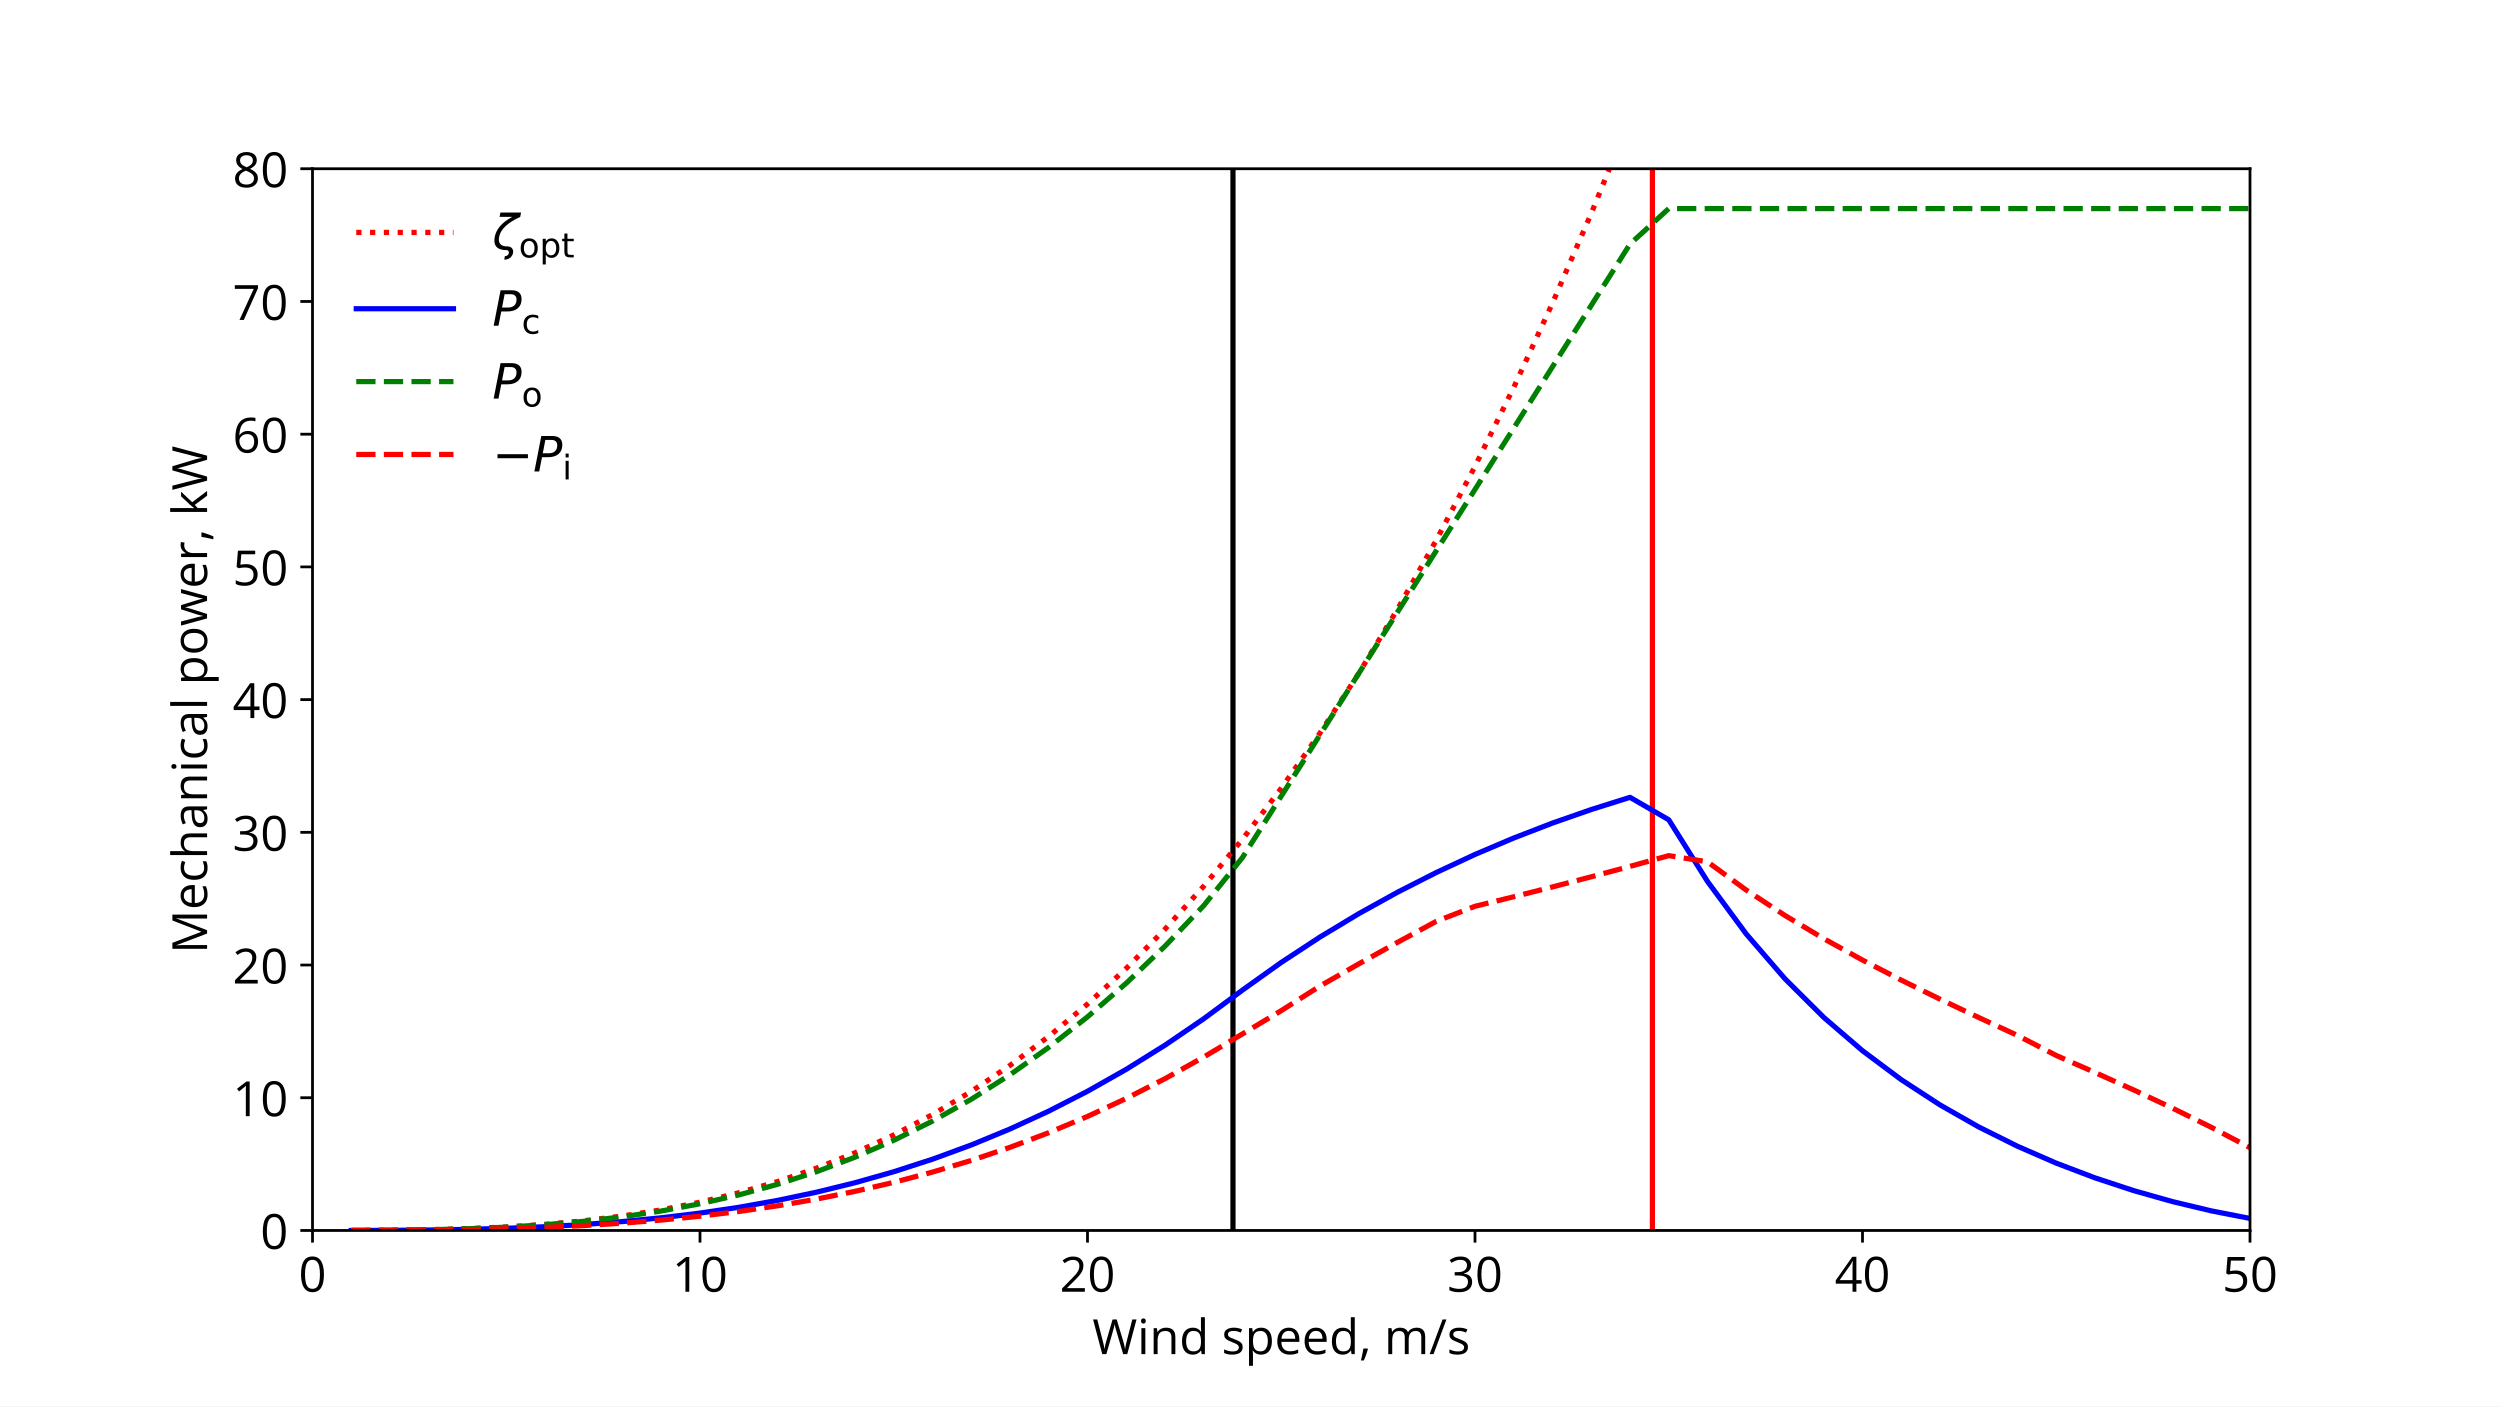
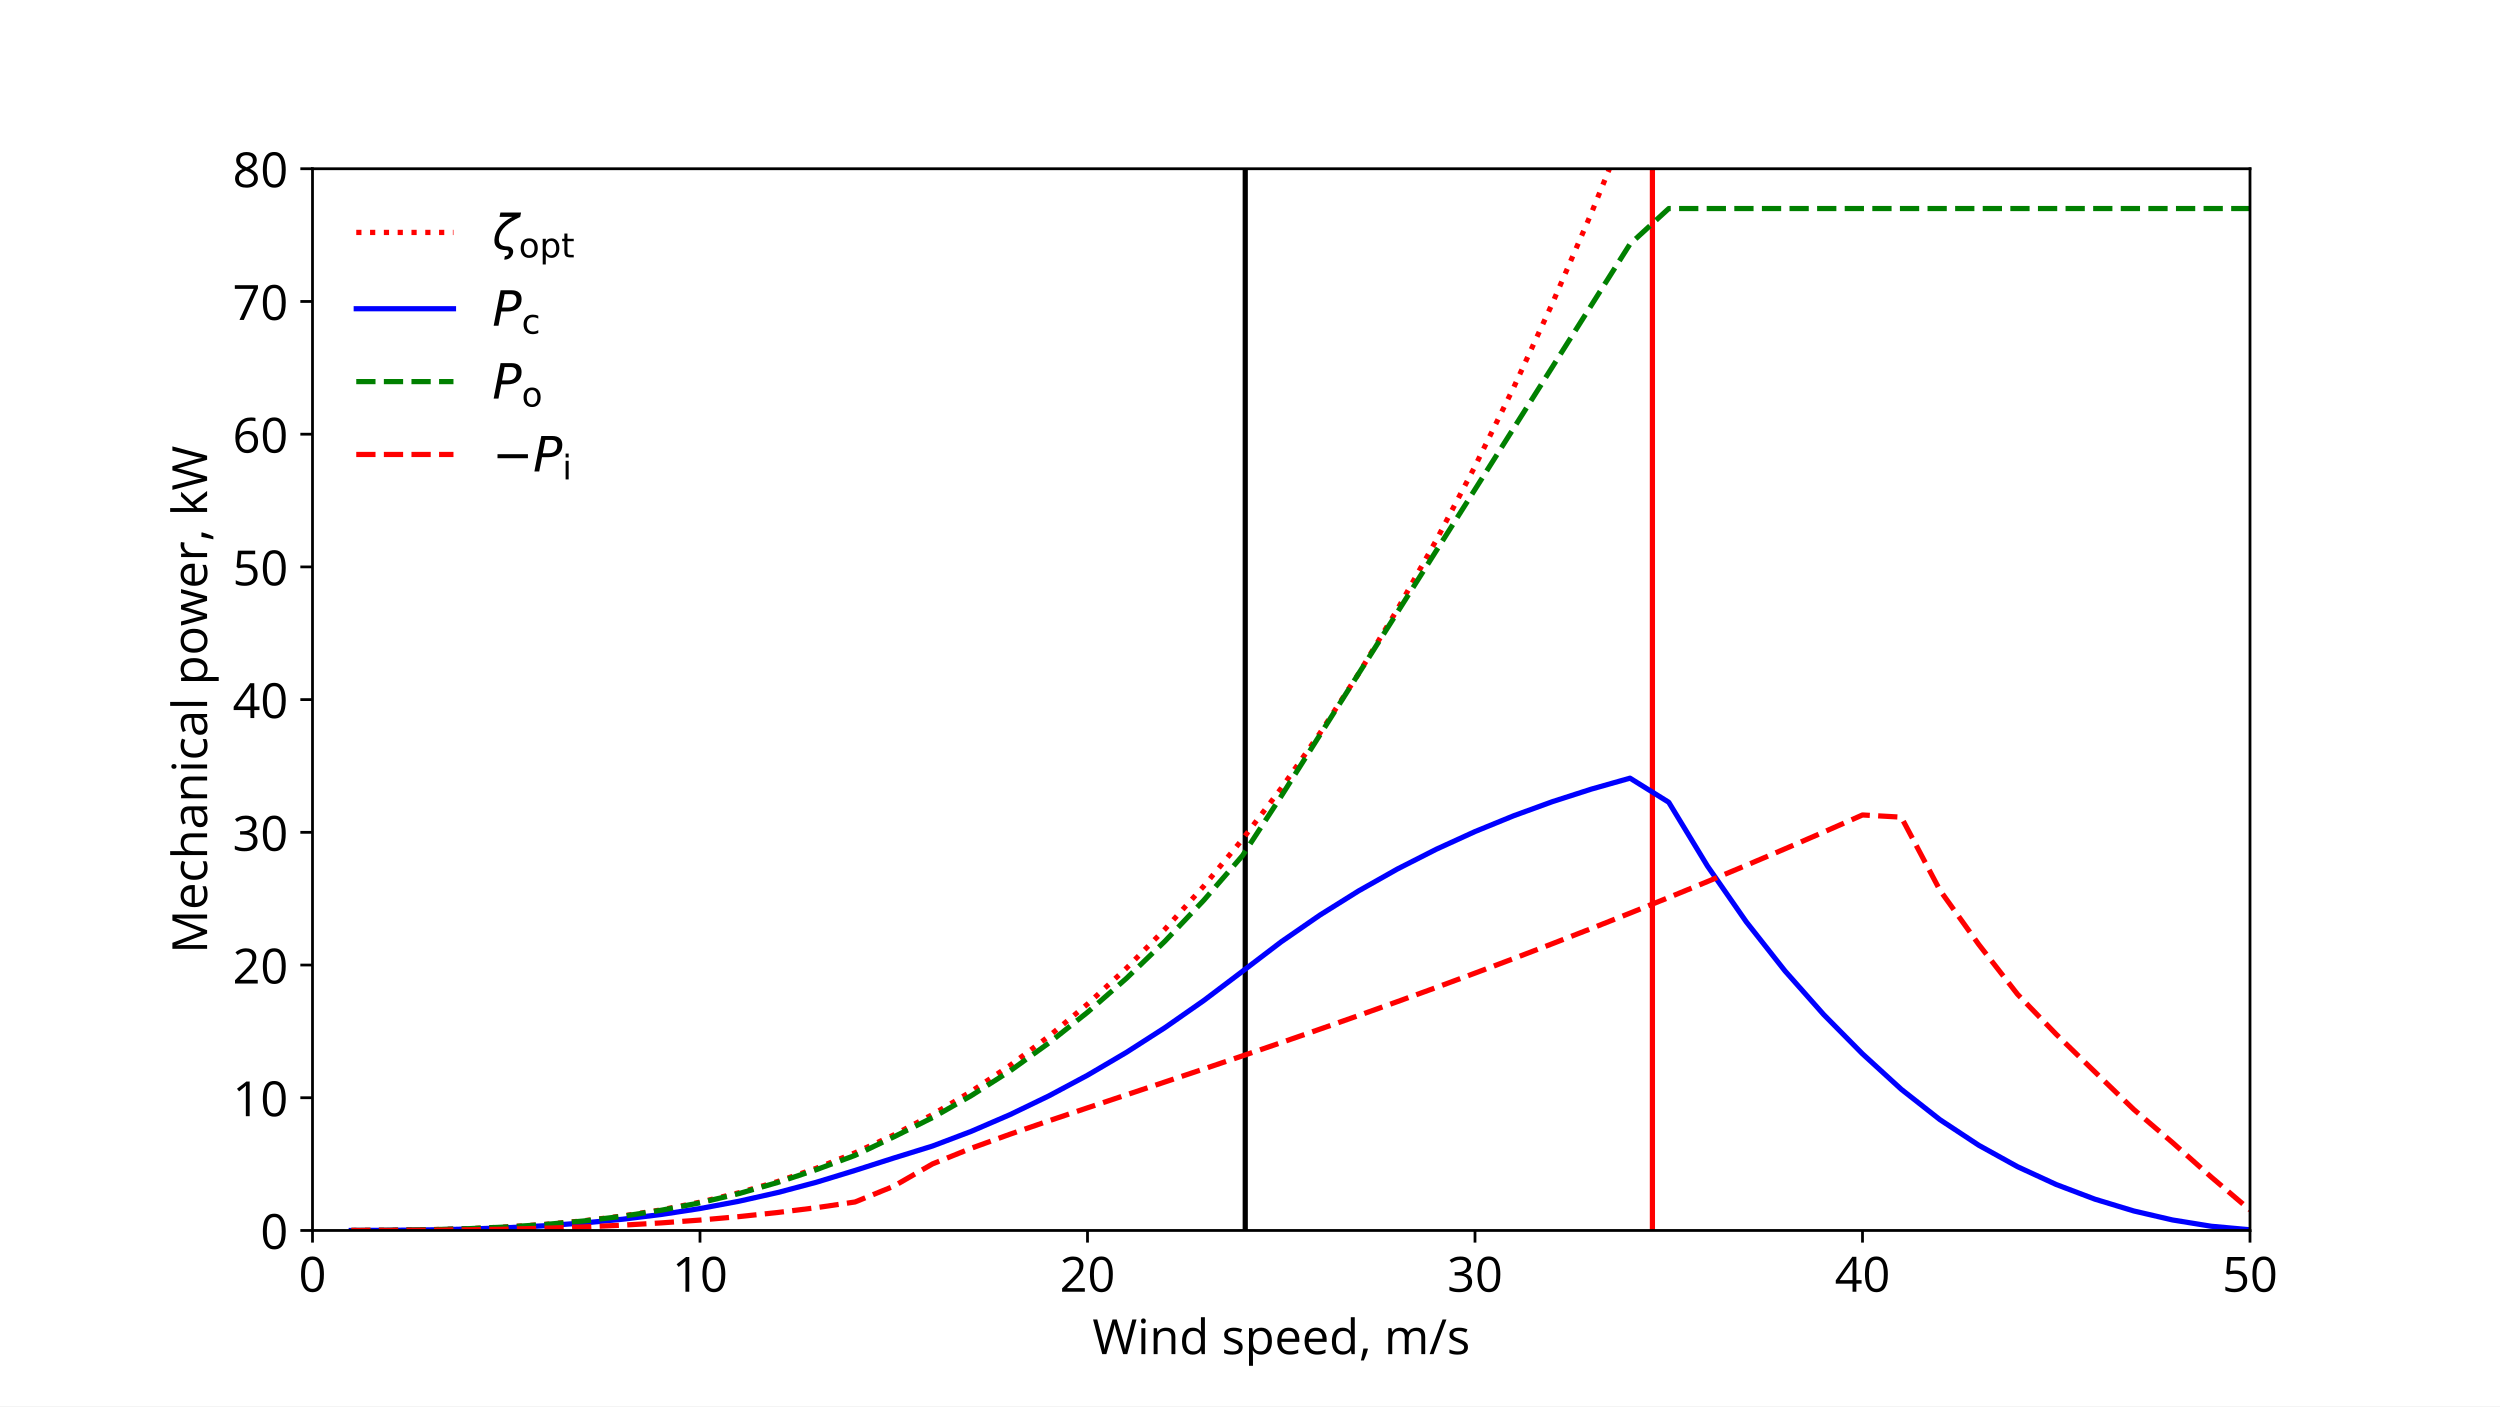
<svg xmlns="http://www.w3.org/2000/svg" xmlns:xlink="http://www.w3.org/1999/xlink" width="720pt" height="405pt" viewBox="0 0 720 405" version="1.1">
  <defs>
    <style type="text/css">*{stroke-linejoin: round; stroke-linecap: butt}</style>
  </defs>
  <g id="figure_1">
    <g id="patch_1">
      <path d="M 0 405  L 720 405  L 720 0  L 0 0  z " style="fill: #ffffff" />
    </g>
    <g id="axes_1">
      <g id="patch_2">
        <path d="M 90 354.375  L 648 354.375  L 648 48.6  L 90 48.6  z " style="fill: #ffffff" />
      </g>
      <g id="matplotlib.axis_1">
        <g id="xtick_1">
          <g id="line2d_1">
            <defs>
-               <path id="mf71fa42fb5" d="M 0 0  L 0 3.5  " style="stroke: #000000; stroke-width: 0.8" />
-             </defs>
-             <g>
-               <use xlink:href="#mf71fa42fb5" x="90" y="354.375" style="stroke: #000000; stroke-width: 0.8" />
+               <path id="m57e7f76aa7" d="M 0 0  L 0 3.5  " style="stroke: #000000; stroke-width: 0.8" />
+             </defs>
+             <g>
+               <use xlink:href="#m57e7f76aa7" x="90" y="354.375" style="stroke: #000000; stroke-width: 0.8" />
            </g>
          </g>
          <g id="text_1">
            <g transform="translate(85.99797 372.0128) scale(0.14 -0.14)">
              <defs>
                <path id="OpenSans-Regular-30" d="M 3334 2291  Q 3334 1734 3250 1296  Q 3166 859 2984 556  Q 2803 253 2515 95  Q 2228 -63 1825 -63  Q 1316 -63 983 215  Q 650 494 486 1020  Q 322 1547 322 2291  Q 322 3022 470 3548  Q 619 4075 950 4358  Q 1281 4641 1825 4641  Q 2341 4641 2675 4361  Q 3009 4081 3171 3554  Q 3334 3028 3334 2291  z M 844 2291  Q 844 1653 941 1228  Q 1038 803 1255 592  Q 1472 381 1825 381  Q 2178 381 2395 590  Q 2613 800 2711 1225  Q 2809 1650 2809 2291  Q 2809 2919 2712 3342  Q 2616 3766 2400 3980  Q 2184 4194 1825 4194  Q 1466 4194 1250 3980  Q 1034 3766 939 3342  Q 844 2919 844 2291  z " transform="scale(0.015625)" />
              </defs>
              <use xlink:href="#OpenSans-Regular-30" />
            </g>
          </g>
        </g>
        <g id="xtick_2">
          <g id="line2d_2">
            <g>
-               <use xlink:href="#mf71fa42fb5" x="201.6" y="354.375" style="stroke: #000000; stroke-width: 0.8" />
+               <use xlink:href="#m57e7f76aa7" x="201.6" y="354.375" style="stroke: #000000; stroke-width: 0.8" />
            </g>
          </g>
          <g id="text_2">
            <g transform="translate(193.5959 372.0128) scale(0.14 -0.14)">
              <defs>
                <path id="OpenSans-Regular-31" d="M 2247 0  L 1741 0  L 1741 3238  Q 1741 3422 1742 3555  Q 1744 3688 1748 3798  Q 1753 3909 1763 4025  Q 1666 3925 1581 3854  Q 1497 3784 1372 3681  L 850 3263  L 578 3616  L 1816 4569  L 2247 4569  L 2247 0  z " transform="scale(0.015625)" />
              </defs>
              <use xlink:href="#OpenSans-Regular-31" />
              <use xlink:href="#OpenSans-Regular-30" x="57.178" />
            </g>
          </g>
        </g>
        <g id="xtick_3">
          <g id="line2d_3">
            <g>
-               <use xlink:href="#mf71fa42fb5" x="313.2" y="354.375" style="stroke: #000000; stroke-width: 0.8" />
+               <use xlink:href="#m57e7f76aa7" x="313.2" y="354.375" style="stroke: #000000; stroke-width: 0.8" />
            </g>
          </g>
          <g id="text_3">
            <g transform="translate(305.1959 372.0128) scale(0.14 -0.14)">
              <defs>
                <path id="OpenSans-Regular-32" d="M 3309 0  L 316 0  L 316 434  L 1538 1675  Q 1878 2019 2111 2287  Q 2344 2556 2466 2817  Q 2588 3078 2588 3391  Q 2588 3778 2358 3983  Q 2128 4188 1753 4188  Q 1425 4188 1172 4075  Q 919 3963 653 3756  L 375 4106  Q 556 4259 770 4378  Q 984 4497 1229 4565  Q 1475 4634 1753 4634  Q 2175 4634 2481 4487  Q 2788 4341 2955 4069  Q 3122 3797 3122 3422  Q 3122 3059 2978 2748  Q 2834 2438 2575 2133  Q 2316 1828 1969 1488  L 975 497  L 975 475  L 3309 475  L 3309 0  z " transform="scale(0.015625)" />
              </defs>
              <use xlink:href="#OpenSans-Regular-32" />
              <use xlink:href="#OpenSans-Regular-30" x="57.178" />
            </g>
          </g>
        </g>
        <g id="xtick_4">
          <g id="line2d_4">
            <g>
-               <use xlink:href="#mf71fa42fb5" x="424.8" y="354.375" style="stroke: #000000; stroke-width: 0.8" />
+               <use xlink:href="#m57e7f76aa7" x="424.8" y="354.375" style="stroke: #000000; stroke-width: 0.8" />
            </g>
          </g>
          <g id="text_4">
            <g transform="translate(416.7959 372.0128) scale(0.14 -0.14)">
              <defs>
                <path id="OpenSans-Regular-33" d="M 3141 3503  Q 3141 3197 3022 2972  Q 2903 2747 2690 2605  Q 2478 2463 2191 2406  L 2191 2381  Q 2734 2313 3007 2031  Q 3281 1750 3281 1294  Q 3281 897 3095 590  Q 2909 284 2526 110  Q 2144 -63 1547 -63  Q 1184 -63 876 -5  Q 569 53 288 188  L 288 675  Q 572 534 906 454  Q 1241 375 1553 375  Q 2178 375 2456 623  Q 2734 872 2734 1303  Q 2734 1600 2579 1783  Q 2425 1966 2136 2052  Q 1847 2138 1441 2138  L 984 2138  L 984 2581  L 1444 2581  Q 1816 2581 2075 2690  Q 2334 2800 2470 2998  Q 2606 3197 2606 3469  Q 2606 3816 2375 4005  Q 2144 4194 1747 4194  Q 1503 4194 1303 4144  Q 1103 4094 928 4006  Q 753 3919 578 3803  L 316 4159  Q 566 4353 925 4493  Q 1284 4634 1741 4634  Q 2441 4634 2791 4315  Q 3141 3997 3141 3503  z " transform="scale(0.015625)" />
              </defs>
              <use xlink:href="#OpenSans-Regular-33" />
              <use xlink:href="#OpenSans-Regular-30" x="57.178" />
            </g>
          </g>
        </g>
        <g id="xtick_5">
          <g id="line2d_5">
            <g>
-               <use xlink:href="#mf71fa42fb5" x="536.4" y="354.375" style="stroke: #000000; stroke-width: 0.8" />
+               <use xlink:href="#m57e7f76aa7" x="536.4" y="354.375" style="stroke: #000000; stroke-width: 0.8" />
            </g>
          </g>
          <g id="text_5">
            <g transform="translate(528.3959 372.0128) scale(0.14 -0.14)">
              <defs>
                <path id="OpenSans-Regular-34" d="M 3538 1059  L 2853 1059  L 2853 0  L 2347 0  L 2347 1059  L 138 1059  L 138 1497  L 2313 4594  L 2853 4594  L 2853 1528  L 3538 1528  L 3538 1059  z M 2347 1528  L 2347 3022  Q 2347 3194 2350 3333  Q 2353 3472 2359 3592  Q 2366 3713 2370 3822  Q 2375 3931 2378 4038  L 2353 4038  Q 2294 3913 2217 3773  Q 2141 3634 2063 3525  L 653 1528  L 2347 1528  z " transform="scale(0.015625)" />
              </defs>
              <use xlink:href="#OpenSans-Regular-34" />
              <use xlink:href="#OpenSans-Regular-30" x="57.178" />
            </g>
          </g>
        </g>
        <g id="xtick_6">
          <g id="line2d_6">
            <g>
-               <use xlink:href="#mf71fa42fb5" x="648" y="354.375" style="stroke: #000000; stroke-width: 0.8" />
+               <use xlink:href="#m57e7f76aa7" x="648" y="354.375" style="stroke: #000000; stroke-width: 0.8" />
            </g>
          </g>
          <g id="text_6">
            <g transform="translate(639.9959 372.0128) scale(0.14 -0.14)">
              <defs>
                <path id="OpenSans-Regular-35" d="M 1759 2794  Q 2225 2794 2569 2636  Q 2913 2478 3102 2178  Q 3291 1878 3291 1450  Q 3291 981 3087 642  Q 2884 303 2503 120  Q 2122 -63 1591 -63  Q 1234 -63 928 0  Q 622 63 413 188  L 413 681  Q 641 544 966 462  Q 1291 381 1597 381  Q 1944 381 2205 492  Q 2466 603 2611 829  Q 2756 1056 2756 1400  Q 2756 1856 2476 2104  Q 2197 2353 1594 2353  Q 1400 2353 1169 2322  Q 938 2291 788 2253  L 525 2425  L 700 4569  L 2972 4569  L 2972 4094  L 1144 4094  L 1028 2716  Q 1147 2741 1334 2767  Q 1522 2794 1759 2794  z " transform="scale(0.015625)" />
              </defs>
              <use xlink:href="#OpenSans-Regular-35" />
              <use xlink:href="#OpenSans-Regular-30" x="57.178" />
            </g>
          </g>
        </g>
        <g id="text_7">
          <g transform="translate(314.5969 389.9997) scale(0.14 -0.14)">
            <defs>
              <path id="OpenSans-Regular-57" d="M 5816 4569  L 4594 0  L 4059 0  L 3153 3075  Q 3113 3206 3077 3339  Q 3041 3472 3009 3592  Q 2978 3713 2958 3805  Q 2938 3897 2928 3944  Q 2922 3897 2905 3806  Q 2888 3716 2861 3597  Q 2834 3478 2798 3343  Q 2763 3209 2722 3072  L 1841 0  L 1306 0  L 94 4569  L 647 4569  L 1381 1703  Q 1419 1559 1451 1420  Q 1484 1281 1511 1150  Q 1538 1019 1559 894  Q 1581 769 1600 650  Q 1616 772 1641 905  Q 1666 1038 1695 1175  Q 1725 1313 1761 1453  Q 1797 1594 1838 1734  L 2659 4569  L 3206 4569  L 4063 1713  Q 4106 1566 4143 1422  Q 4181 1278 4211 1142  Q 4241 1006 4264 882  Q 4288 759 4306 650  Q 4328 803 4359 972  Q 4391 1141 4433 1325  Q 4475 1509 4525 1706  L 5259 4569  L 5816 4569  z " transform="scale(0.015625)" />
              <path id="OpenSans-Regular-69" d="M 1066 3425  L 1066 0  L 547 0  L 547 3425  L 1066 3425  z M 813 4706  Q 941 4706 1033 4623  Q 1125 4541 1125 4366  Q 1125 4194 1033 4109  Q 941 4025 813 4025  Q 678 4025 589 4109  Q 500 4194 500 4366  Q 500 4541 589 4623  Q 678 4706 813 4706  z " transform="scale(0.015625)" />
              <path id="OpenSans-Regular-6e" d="M 2169 3488  Q 2778 3488 3090 3189  Q 3403 2891 3403 2231  L 3403 0  L 2891 0  L 2891 2197  Q 2891 2625 2695 2837  Q 2500 3050 2097 3050  Q 1528 3050 1297 2728  Q 1066 2406 1066 1794  L 1066 0  L 547 0  L 547 3425  L 966 3425  L 1044 2931  L 1072 2931  Q 1181 3113 1350 3236  Q 1519 3359 1728 3423  Q 1938 3488 2169 3488  z " transform="scale(0.015625)" />
              <path id="OpenSans-Regular-64" d="M 1766 -63  Q 1116 -63 736 381  Q 356 825 356 1700  Q 356 2584 743 3036  Q 1131 3488 1775 3488  Q 2047 3488 2250 3416  Q 2453 3344 2600 3223  Q 2747 3103 2847 2950  L 2884 2950  Q 2872 3047 2859 3215  Q 2847 3384 2847 3491  L 2847 4863  L 3366 4863  L 3366 0  L 2947 0  L 2869 488  L 2847 488  Q 2750 334 2601 209  Q 2453 84 2248 10  Q 2044 -63 1766 -63  z M 1847 369  Q 2397 369 2625 681  Q 2853 994 2853 1609  L 2853 1703  Q 2853 2356 2636 2706  Q 2419 3056 1847 3056  Q 1369 3056 1131 2689  Q 894 2322 894 1688  Q 894 1056 1130 712  Q 1366 369 1847 369  z " transform="scale(0.015625)" />
              <path id="OpenSans-Regular-20" transform="scale(0.015625)" />
              <path id="OpenSans-Regular-73" d="M 2763 938  Q 2763 609 2598 386  Q 2434 163 2129 50  Q 1825 -63 1403 -63  Q 1044 -63 781 -6  Q 519 50 322 153  L 322 631  Q 531 528 822 443  Q 1113 359 1416 359  Q 1859 359 2059 503  Q 2259 647 2259 894  Q 2259 1034 2179 1142  Q 2100 1250 1912 1351  Q 1725 1453 1394 1575  Q 1066 1700 827 1823  Q 588 1947 458 2125  Q 328 2303 328 2588  Q 328 3022 679 3255  Q 1031 3488 1603 3488  Q 1913 3488 2183 3427  Q 2453 3366 2688 3263  L 2513 2847  Q 2300 2938 2059 3000  Q 1819 3063 1569 3063  Q 1209 3063 1017 2944  Q 825 2825 825 2619  Q 825 2459 914 2356  Q 1003 2253 1200 2162  Q 1397 2072 1719 1950  Q 2041 1831 2275 1704  Q 2509 1578 2636 1398  Q 2763 1219 2763 938  z " transform="scale(0.015625)" />
              <path id="OpenSans-Regular-70" d="M 2156 3488  Q 2797 3488 3178 3047  Q 3559 2606 3559 1722  Q 3559 1138 3384 741  Q 3209 344 2892 140  Q 2575 -63 2144 -63  Q 1872 -63 1665 9  Q 1459 81 1312 203  Q 1166 325 1069 469  L 1031 469  Q 1041 347 1055 175  Q 1069 3 1069 -125  L 1069 -1531  L 547 -1531  L 547 3425  L 975 3425  L 1044 2919  L 1069 2919  Q 1169 3075 1312 3204  Q 1456 3334 1664 3411  Q 1872 3488 2156 3488  z M 2066 3050  Q 1709 3050 1492 2912  Q 1275 2775 1175 2501  Q 1075 2228 1069 1816  L 1069 1716  Q 1069 1281 1164 981  Q 1259 681 1479 525  Q 1700 369 2072 369  Q 2391 369 2603 541  Q 2816 713 2920 1020  Q 3025 1328 3025 1728  Q 3025 2334 2789 2692  Q 2553 3050 2066 3050  z " transform="scale(0.015625)" />
              <path id="OpenSans-Regular-65" d="M 1866 3488  Q 2303 3488 2615 3294  Q 2928 3100 3093 2751  Q 3259 2403 3259 1938  L 3259 1616  L 894 1616  Q 903 1013 1193 697  Q 1484 381 2013 381  Q 2338 381 2588 440  Q 2838 500 3106 616  L 3106 159  Q 2847 44 2592 -9  Q 2338 -63 1991 -63  Q 1497 -63 1130 139  Q 763 341 559 731  Q 356 1122 356 1688  Q 356 2241 542 2645  Q 728 3050 1067 3269  Q 1406 3488 1866 3488  z M 1859 3063  Q 1444 3063 1197 2791  Q 950 2519 903 2031  L 2716 2031  Q 2713 2338 2620 2570  Q 2528 2803 2340 2933  Q 2153 3063 1859 3063  z " transform="scale(0.015625)" />
              <path id="OpenSans-Regular-2c" d="M 1141 744  L 1181 672  Q 1125 444 1039 184  Q 953 -75 851 -336  Q 750 -597 647 -825  L 259 -825  Q 325 -575 387 -298  Q 450 -22 501 248  Q 553 519 584 744  L 1141 744  z " transform="scale(0.015625)" />
              <path id="OpenSans-Regular-6d" d="M 4266 3488  Q 4831 3488 5118 3192  Q 5406 2897 5406 2244  L 5406 0  L 4894 0  L 4894 2219  Q 4894 2634 4714 2842  Q 4534 3050 4181 3050  Q 3684 3050 3459 2762  Q 3234 2475 3234 1916  L 3234 0  L 2719 0  L 2719 2219  Q 2719 2497 2639 2681  Q 2559 2866 2401 2958  Q 2244 3050 2003 3050  Q 1663 3050 1456 2909  Q 1250 2769 1158 2492  Q 1066 2216 1066 1813  L 1066 0  L 547 0  L 547 3425  L 966 3425  L 1044 2941  L 1072 2941  Q 1175 3119 1331 3241  Q 1488 3363 1681 3425  Q 1875 3488 2094 3488  Q 2484 3488 2748 3342  Q 3013 3197 3131 2900  L 3159 2900  Q 3328 3197 3622 3342  Q 3916 3488 4266 3488  z " transform="scale(0.015625)" />
              <path id="OpenSans-Regular-2f" d="M 2278 4569  L 578 0  L 66 0  L 1769 4569  L 2278 4569  z " transform="scale(0.015625)" />
            </defs>
            <use xlink:href="#OpenSans-Regular-57" />
            <use xlink:href="#OpenSans-Regular-69" x="92.334" />
            <use xlink:href="#OpenSans-Regular-6e" x="117.578" />
            <use xlink:href="#OpenSans-Regular-64" x="178.906" />
            <use xlink:href="#OpenSans-Regular-20" x="240.088" />
            <use xlink:href="#OpenSans-Regular-73" x="266.064" />
            <use xlink:href="#OpenSans-Regular-70" x="313.721" />
            <use xlink:href="#OpenSans-Regular-65" x="374.902" />
            <use xlink:href="#OpenSans-Regular-65" x="431.055" />
            <use xlink:href="#OpenSans-Regular-64" x="487.207" />
            <use xlink:href="#OpenSans-Regular-2c" x="548.389" />
            <use xlink:href="#OpenSans-Regular-20" x="574.268" />
            <use xlink:href="#OpenSans-Regular-6d" x="600.244" />
            <use xlink:href="#OpenSans-Regular-2f" x="692.822" />
            <use xlink:href="#OpenSans-Regular-73" x="729.492" />
          </g>
        </g>
      </g>
      <g id="matplotlib.axis_2">
        <g id="ytick_1">
          <g id="line2d_7">
            <defs>
-               <path id="m0445782f90" d="M 0 0  L -3.5 0  " style="stroke: #000000; stroke-width: 0.8" />
-             </defs>
-             <g>
-               <use xlink:href="#m0445782f90" x="90" y="354.375" style="stroke: #000000; stroke-width: 0.8" />
+               <path id="mc47880295e" d="M 0 0  L -3.5 0  " style="stroke: #000000; stroke-width: 0.8" />
+             </defs>
+             <g>
+               <use xlink:href="#mc47880295e" x="90" y="354.375" style="stroke: #000000; stroke-width: 0.8" />
            </g>
          </g>
          <g id="text_8">
            <g transform="translate(74.99594 359.6939) scale(0.14 -0.14)">
              <use xlink:href="#OpenSans-Regular-30" />
            </g>
          </g>
        </g>
        <g id="ytick_2">
          <g id="line2d_8">
            <g>
-               <use xlink:href="#m0445782f90" x="90" y="316.153" style="stroke: #000000; stroke-width: 0.8" />
+               <use xlink:href="#mc47880295e" x="90" y="316.153" style="stroke: #000000; stroke-width: 0.8" />
            </g>
          </g>
          <g id="text_9">
            <g transform="translate(66.99187 321.472) scale(0.14 -0.14)">
              <use xlink:href="#OpenSans-Regular-31" />
              <use xlink:href="#OpenSans-Regular-30" x="57.178" />
            </g>
          </g>
        </g>
        <g id="ytick_3">
          <g id="line2d_9">
            <g>
-               <use xlink:href="#m0445782f90" x="90" y="277.931" style="stroke: #000000; stroke-width: 0.8" />
+               <use xlink:href="#mc47880295e" x="90" y="277.931" style="stroke: #000000; stroke-width: 0.8" />
            </g>
          </g>
          <g id="text_10">
            <g transform="translate(66.99187 283.2502) scale(0.14 -0.14)">
              <use xlink:href="#OpenSans-Regular-32" />
              <use xlink:href="#OpenSans-Regular-30" x="57.178" />
            </g>
          </g>
        </g>
        <g id="ytick_4">
          <g id="line2d_10">
            <g>
-               <use xlink:href="#m0445782f90" x="90" y="239.709" style="stroke: #000000; stroke-width: 0.8" />
+               <use xlink:href="#mc47880295e" x="90" y="239.709" style="stroke: #000000; stroke-width: 0.8" />
            </g>
          </g>
          <g id="text_11">
            <g transform="translate(66.99187 245.0283) scale(0.14 -0.14)">
              <use xlink:href="#OpenSans-Regular-33" />
              <use xlink:href="#OpenSans-Regular-30" x="57.178" />
            </g>
          </g>
        </g>
        <g id="ytick_5">
          <g id="line2d_11">
            <g>
-               <use xlink:href="#m0445782f90" x="90" y="201.488" style="stroke: #000000; stroke-width: 0.8" />
+               <use xlink:href="#mc47880295e" x="90" y="201.488" style="stroke: #000000; stroke-width: 0.8" />
            </g>
          </g>
          <g id="text_12">
            <g transform="translate(66.99187 206.8064) scale(0.14 -0.14)">
              <use xlink:href="#OpenSans-Regular-34" />
              <use xlink:href="#OpenSans-Regular-30" x="57.178" />
            </g>
          </g>
        </g>
        <g id="ytick_6">
          <g id="line2d_12">
            <g>
-               <use xlink:href="#m0445782f90" x="90" y="163.266" style="stroke: #000000; stroke-width: 0.8" />
+               <use xlink:href="#mc47880295e" x="90" y="163.266" style="stroke: #000000; stroke-width: 0.8" />
            </g>
          </g>
          <g id="text_13">
            <g transform="translate(66.99187 168.5845) scale(0.14 -0.14)">
              <use xlink:href="#OpenSans-Regular-35" />
              <use xlink:href="#OpenSans-Regular-30" x="57.178" />
            </g>
          </g>
        </g>
        <g id="ytick_7">
          <g id="line2d_13">
            <g>
-               <use xlink:href="#m0445782f90" x="90" y="125.044" style="stroke: #000000; stroke-width: 0.8" />
+               <use xlink:href="#mc47880295e" x="90" y="125.044" style="stroke: #000000; stroke-width: 0.8" />
            </g>
          </g>
          <g id="text_14">
            <g transform="translate(66.99187 130.3627) scale(0.14 -0.14)">
              <defs>
                <path id="OpenSans-Regular-36" d="M 363 1953  Q 363 2366 420 2759  Q 478 3153 615 3492  Q 753 3831 990 4087  Q 1228 4344 1583 4489  Q 1938 4634 2434 4634  Q 2575 4634 2737 4620  Q 2900 4606 3006 4575  L 3006 4128  Q 2891 4169 2742 4187  Q 2594 4206 2444 4206  Q 1863 4206 1530 3953  Q 1197 3700 1050 3267  Q 903 2834 881 2294  L 916 2294  Q 1013 2450 1163 2576  Q 1313 2703 1527 2778  Q 1741 2853 2025 2853  Q 2425 2853 2723 2690  Q 3022 2528 3186 2218  Q 3350 1909 3350 1469  Q 3350 997 3175 653  Q 3000 309 2676 123  Q 2353 -63 1906 -63  Q 1572 -63 1290 65  Q 1009 194 801 447  Q 594 700 478 1076  Q 363 1453 363 1953  z M 1900 375  Q 2325 375 2581 647  Q 2838 919 2838 1469  Q 2838 1919 2609 2181  Q 2381 2444 1922 2444  Q 1609 2444 1378 2314  Q 1147 2184 1019 1987  Q 891 1791 891 1588  Q 891 1381 952 1168  Q 1013 956 1138 775  Q 1263 594 1453 484  Q 1644 375 1900 375  z " transform="scale(0.015625)" />
              </defs>
              <use xlink:href="#OpenSans-Regular-36" />
              <use xlink:href="#OpenSans-Regular-30" x="57.178" />
            </g>
          </g>
        </g>
        <g id="ytick_8">
          <g id="line2d_14">
            <g>
-               <use xlink:href="#m0445782f90" x="90" y="86.822" style="stroke: #000000; stroke-width: 0.8" />
+               <use xlink:href="#mc47880295e" x="90" y="86.822" style="stroke: #000000; stroke-width: 0.8" />
            </g>
          </g>
          <g id="text_15">
            <g transform="translate(66.99187 92.14078) scale(0.14 -0.14)">
              <defs>
                <path id="OpenSans-Regular-37" d="M 906 0  L 2781 4094  L 291 4094  L 291 4569  L 3338 4569  L 3338 4169  L 1475 0  L 906 0  z " transform="scale(0.015625)" />
              </defs>
              <use xlink:href="#OpenSans-Regular-37" />
              <use xlink:href="#OpenSans-Regular-30" x="57.178" />
            </g>
          </g>
        </g>
        <g id="ytick_9">
          <g id="line2d_15">
            <g>
-               <use xlink:href="#m0445782f90" x="90" y="48.6" style="stroke: #000000; stroke-width: 0.8" />
+               <use xlink:href="#mc47880295e" x="90" y="48.6" style="stroke: #000000; stroke-width: 0.8" />
            </g>
          </g>
          <g id="text_16">
            <g transform="translate(66.99187 53.91891) scale(0.14 -0.14)">
              <defs>
                <path id="OpenSans-Regular-38" d="M 1825 4634  Q 2222 4634 2528 4509  Q 2834 4384 3007 4142  Q 3181 3900 3181 3547  Q 3181 3269 3061 3061  Q 2941 2853 2737 2698  Q 2534 2544 2288 2422  Q 2581 2288 2817 2119  Q 3053 1950 3190 1722  Q 3328 1494 3328 1181  Q 3328 797 3142 517  Q 2956 238 2622 87  Q 2288 -63 1838 -63  Q 1353 -63 1014 82  Q 675 228 498 501  Q 322 775 322 1159  Q 322 1475 456 1708  Q 591 1941 812 2109  Q 1034 2278 1297 2394  Q 1069 2519 880 2678  Q 691 2838 580 3052  Q 469 3266 469 3550  Q 469 3897 645 4139  Q 822 4381 1130 4507  Q 1438 4634 1825 4634  z M 831 1156  Q 831 806 1078 579  Q 1325 353 1825 353  Q 2300 353 2559 579  Q 2819 806 2819 1175  Q 2819 1403 2700 1576  Q 2581 1750 2362 1887  Q 2144 2025 1847 2138  L 1734 2178  Q 1447 2059 1245 1914  Q 1044 1769 937 1584  Q 831 1400 831 1156  z M 1819 4209  Q 1450 4209 1215 4032  Q 981 3856 981 3525  Q 981 3288 1095 3123  Q 1209 2959 1406 2842  Q 1603 2725 1847 2625  Q 2084 2725 2268 2845  Q 2453 2966 2559 3131  Q 2666 3297 2666 3528  Q 2666 3859 2433 4034  Q 2200 4209 1819 4209  z " transform="scale(0.015625)" />
              </defs>
              <use xlink:href="#OpenSans-Regular-38" />
              <use xlink:href="#OpenSans-Regular-30" x="57.178" />
            </g>
          </g>
        </g>
        <g id="text_17">
          <g transform="translate(59.64281 274.6211) rotate(-90) scale(0.14 -0.14)">
            <defs>
              <path id="OpenSans-Regular-4d" d="M 2634 0  L 1100 4044  L 1075 4044  Q 1088 3916 1097 3731  Q 1106 3547 1112 3330  Q 1119 3113 1119 2888  L 1119 0  L 625 0  L 625 4569  L 1413 4569  L 2859 769  L 2881 769  L 4350 4569  L 5131 4569  L 5131 0  L 4606 0  L 4606 2925  Q 4606 3128 4612 3333  Q 4619 3538 4628 3720  Q 4638 3903 4647 4038  L 4622 4038  L 3069 0  L 2634 0  z " transform="scale(0.015625)" />
              <path id="OpenSans-Regular-63" d="M 1919 -63  Q 1456 -63 1103 128  Q 750 319 553 709  Q 356 1100 356 1694  Q 356 2316 564 2711  Q 772 3106 1137 3297  Q 1503 3488 1969 3488  Q 2225 3488 2464 3436  Q 2703 3384 2856 3306  L 2700 2872  Q 2544 2934 2339 2984  Q 2134 3034 1956 3034  Q 1600 3034 1364 2881  Q 1128 2728 1011 2431  Q 894 2134 894 1700  Q 894 1284 1008 990  Q 1122 697 1348 542  Q 1575 388 1916 388  Q 2188 388 2406 445  Q 2625 503 2803 581  L 2803 119  Q 2631 31 2420 -16  Q 2209 -63 1919 -63  z " transform="scale(0.015625)" />
              <path id="OpenSans-Regular-68" d="M 1066 4863  L 1066 3409  Q 1066 3284 1059 3157  Q 1053 3031 1038 2925  L 1072 2925  Q 1178 3106 1342 3229  Q 1506 3353 1715 3417  Q 1925 3481 2159 3481  Q 2572 3481 2848 3350  Q 3125 3219 3264 2944  Q 3403 2669 3403 2231  L 3403 0  L 2891 0  L 2891 2197  Q 2891 2625 2695 2837  Q 2500 3050 2097 3050  Q 1716 3050 1489 2904  Q 1263 2759 1164 2478  Q 1066 2197 1066 1791  L 1066 0  L 547 0  L 547 4863  L 1066 4863  z " transform="scale(0.015625)" />
              <path id="OpenSans-Regular-61" d="M 1828 3481  Q 2441 3481 2737 3206  Q 3034 2931 3034 2328  L 3034 0  L 2656 0  L 2556 506  L 2531 506  Q 2388 319 2231 192  Q 2075 66 1870 1  Q 1666 -63 1369 -63  Q 1056 -63 814 46  Q 572 156 433 378  Q 294 600 294 941  Q 294 1453 700 1728  Q 1106 2003 1938 2028  L 2528 2053  L 2528 2263  Q 2528 2706 2337 2884  Q 2147 3063 1800 3063  Q 1531 3063 1287 2984  Q 1044 2906 825 2800  L 666 3194  Q 897 3313 1197 3397  Q 1497 3481 1828 3481  z M 2522 1688  L 2000 1666  Q 1359 1641 1096 1456  Q 834 1272 834 934  Q 834 641 1012 500  Q 1191 359 1484 359  Q 1941 359 2231 612  Q 2522 866 2522 1372  L 2522 1688  z " transform="scale(0.015625)" />
              <path id="OpenSans-Regular-6c" d="M 1069 0  L 547 0  L 547 4863  L 1069 4863  L 1069 0  z " transform="scale(0.015625)" />
              <path id="OpenSans-Regular-6f" d="M 3500 1719  Q 3500 1297 3390 965  Q 3281 634 3075 406  Q 2869 178 2576 57  Q 2284 -63 1916 -63  Q 1572 -63 1286 57  Q 1000 178 792 406  Q 584 634 470 965  Q 356 1297 356 1719  Q 356 2281 547 2676  Q 738 3072 1092 3280  Q 1447 3488 1938 3488  Q 2406 3488 2757 3278  Q 3109 3069 3304 2673  Q 3500 2278 3500 1719  z M 894 1719  Q 894 1306 1003 1003  Q 1113 700 1341 534  Q 1569 369 1928 369  Q 2284 369 2514 534  Q 2744 700 2853 1003  Q 2963 1306 2963 1719  Q 2963 2128 2853 2426  Q 2744 2725 2516 2887  Q 2288 3050 1925 3050  Q 1391 3050 1142 2697  Q 894 2344 894 1719  z " transform="scale(0.015625)" />
              <path id="OpenSans-Regular-77" d="M 3334 6  L 2725 2000  Q 2684 2128 2648 2251  Q 2613 2375 2583 2489  Q 2553 2603 2529 2701  Q 2506 2800 2491 2872  L 2469 2872  Q 2456 2800 2434 2701  Q 2413 2603 2383 2487  Q 2353 2372 2318 2245  Q 2284 2119 2241 1991  L 1603 6  L 1019 6  L 75 3431  L 613 3431  L 1106 1541  Q 1156 1353 1201 1170  Q 1247 988 1280 827  Q 1313 666 1328 547  L 1353 547  Q 1372 625 1395 734  Q 1419 844 1448 967  Q 1478 1091 1512 1214  Q 1547 1338 1581 1447  L 2213 3431  L 2772 3431  L 3381 1450  Q 3428 1300 3473 1137  Q 3519 975 3556 823  Q 3594 672 3609 553  L 3634 553  Q 3647 659 3681 815  Q 3716 972 3761 1159  Q 3806 1347 3856 1541  L 4356 3431  L 4884 3431  L 3938 6  L 3334 6  z " transform="scale(0.015625)" />
              <path id="OpenSans-Regular-72" d="M 2103 3488  Q 2206 3488 2318 3477  Q 2431 3466 2519 3447  L 2453 2966  Q 2369 2988 2266 3000  Q 2163 3013 2072 3013  Q 1866 3013 1683 2930  Q 1500 2847 1362 2692  Q 1225 2538 1147 2320  Q 1069 2103 1069 1838  L 1069 0  L 547 0  L 547 3425  L 978 3425  L 1034 2794  L 1056 2794  Q 1163 2984 1313 3142  Q 1463 3300 1661 3394  Q 1859 3488 2103 3488  z " transform="scale(0.015625)" />
              <path id="OpenSans-Regular-6b" d="M 1063 4863  L 1063 2338  Q 1063 2213 1053 2033  Q 1044 1853 1038 1716  L 1059 1716  Q 1125 1797 1251 1956  Q 1378 2116 1466 2213  L 2603 3425  L 3213 3425  L 1834 1963  L 3313 0  L 2688 0  L 1478 1622  L 1063 1241  L 1063 0  L 547 0  L 547 4863  L 1063 4863  z " transform="scale(0.015625)" />
            </defs>
            <use xlink:href="#OpenSans-Regular-4d" />
            <use xlink:href="#OpenSans-Regular-65" x="89.941" />
            <use xlink:href="#OpenSans-Regular-63" x="146.094" />
            <use xlink:href="#OpenSans-Regular-68" x="193.994" />
            <use xlink:href="#OpenSans-Regular-61" x="255.322" />
            <use xlink:href="#OpenSans-Regular-6e" x="310.889" />
            <use xlink:href="#OpenSans-Regular-69" x="372.217" />
            <use xlink:href="#OpenSans-Regular-63" x="397.461" />
            <use xlink:href="#OpenSans-Regular-61" x="445.361" />
            <use xlink:href="#OpenSans-Regular-6c" x="500.928" />
            <use xlink:href="#OpenSans-Regular-20" x="526.172" />
            <use xlink:href="#OpenSans-Regular-70" x="552.148" />
            <use xlink:href="#OpenSans-Regular-6f" x="613.33" />
            <use xlink:href="#OpenSans-Regular-77" x="673.486" />
            <use xlink:href="#OpenSans-Regular-65" x="750.977" />
            <use xlink:href="#OpenSans-Regular-72" x="807.129" />
            <use xlink:href="#OpenSans-Regular-2c" x="847.998" />
            <use xlink:href="#OpenSans-Regular-20" x="873.877" />
            <use xlink:href="#OpenSans-Regular-6b" x="899.854" />
            <use xlink:href="#OpenSans-Regular-57" x="952.393" />
          </g>
        </g>
      </g>
      <g id="LineCollection_1">
-         <path d="M 355.094 354.375  L 355.094 -1  " clip-path="url(#p7fab000c1e)" style="fill: none; stroke: #000000; stroke-width: 1.5" />
+         <path d="M 358.63 354.375  L 358.63 -1  " clip-path="url(#p9652fe0dce)" style="fill: none; stroke: #000000; stroke-width: 1.5" />
      </g>
      <g id="LineCollection_2">
-         <path d="M 475.892 354.375  L 475.892 -1  " clip-path="url(#p7fab000c1e)" style="fill: none; stroke: #ff0000; stroke-width: 1.5" />
+         <path d="M 475.895 354.375  L 475.895 -1  " clip-path="url(#p9652fe0dce)" style="fill: none; stroke: #ff0000; stroke-width: 1.5" />
      </g>
      <g id="line2d_16">
-         <path d="M 101.16 354.367  L 112.32 354.31  L 123.48 354.155  L 134.64 353.853  L 145.8 353.356  L 156.96 352.614  L 168.12 351.579  L 179.28 350.202  L 190.44 348.433  L 201.6 346.224  L 212.76 343.526  L 223.92 340.29  L 235.08 336.468  L 246.24 332.009  L 257.4 326.866  L 268.56 320.989  L 279.72 314.33  L 290.88 306.839  L 302.04 298.468  L 313.2 289.168  L 324.36 278.89  L 335.52 267.585  L 346.68 255.204  L 357.84 241.698  L 369 227.018  L 380.16 211.116  L 391.32 193.942  L 402.48 175.447  L 413.64 155.584  L 424.8 134.302  L 435.96 111.553  L 447.12 87.288  L 458.28 61.458  L 469.44 34.014  L 480.6 4.907  L 482.739 -1  " clip-path="url(#p7fab000c1e)" style="fill: none; stroke-dasharray: 1.5,2.475; stroke-dashoffset: 0; stroke: #ff0000; stroke-width: 1.5" />
+         <path d="M 101.16 354.367  L 112.32 354.31  L 123.48 354.155  L 134.64 353.853  L 145.8 353.356  L 156.96 352.614  L 168.12 351.579  L 179.28 350.202  L 190.44 348.433  L 201.6 346.224  L 212.76 343.526  L 223.92 340.29  L 235.08 336.468  L 246.24 332.009  L 257.4 326.866  L 268.56 320.989  L 279.72 314.33  L 290.88 306.839  L 302.04 298.468  L 313.2 289.168  L 324.36 278.89  L 335.52 267.585  L 346.68 255.204  L 357.84 241.698  L 369 227.018  L 380.16 211.116  L 391.32 193.942  L 402.48 175.447  L 413.64 155.584  L 424.8 134.302  L 435.96 111.553  L 447.12 87.288  L 458.28 61.458  L 469.44 34.014  L 480.6 4.907  L 482.739 -1  " clip-path="url(#p9652fe0dce)" style="fill: none; stroke-dasharray: 1.5,2.475; stroke-dashoffset: 0; stroke: #ff0000; stroke-width: 1.5" />
      </g>
      <g id="line2d_17">
-         <path d="M 101.16 354.37  L 112.32 354.335  L 123.48 354.24  L 134.64 354.054  L 145.8 353.749  L 156.96 353.293  L 168.12 352.656  L 179.28 351.809  L 190.44 350.722  L 201.6 349.364  L 212.76 347.705  L 223.92 345.715  L 235.08 343.365  L 246.24 340.623  L 257.4 337.461  L 268.56 333.848  L 279.72 329.754  L 290.88 325.148  L 302.04 320.001  L 313.2 314.283  L 324.36 307.964  L 335.52 301.013  L 346.68 293.4  L 357.84 285.139  L 369 277.177  L 380.16 269.863  L 391.32 263.14  L 402.48 256.962  L 413.64 251.287  L 424.8 246.085  L 435.96 241.346  L 447.12 237.042  L 458.28 233.145  L 469.44 229.63  L 480.6 236.098  L 491.76 253.86  L 502.92 268.989  L 514.08 281.907  L 525.24 293.012  L 536.4 302.611  L 547.56 310.949  L 558.72 318.216  L 569.88 324.568  L 581.04 330.125  L 592.2 334.987  L 603.36 339.226  L 614.52 342.903  L 625.68 346.06  L 636.84 348.726  L 648 350.91  " clip-path="url(#p7fab000c1e)" style="fill: none; stroke: #0000ff; stroke-width: 1.5; stroke-linecap: square" />
+         <path d="M 101.16 354.369  L 112.32 354.324  L 123.48 354.204  L 134.64 353.971  L 145.8 353.585  L 156.96 353.011  L 168.12 352.209  L 179.28 351.141  L 190.44 349.77  L 201.6 348.061  L 212.76 345.97  L 223.92 343.461  L 235.08 340.499  L 246.24 337.088  L 257.4 333.514  L 268.56 330.056  L 279.72 325.827  L 290.88 321.014  L 302.04 315.629  L 313.2 309.666  L 324.36 303.111  L 335.52 295.948  L 346.68 288.158  L 357.84 279.726  L 369 271.228  L 380.16 263.524  L 391.32 256.554  L 402.48 250.259  L 413.64 244.586  L 424.8 239.49  L 435.96 234.929  L 447.12 230.867  L 458.28 227.271  L 469.44 224.111  L 480.6 231.053  L 491.76 249.436  L 502.92 265.485  L 514.08 279.633  L 525.24 292.22  L 536.4 303.512  L 547.56 313.71  L 558.72 322.478  L 569.88 329.833  L 581.04 336.004  L 592.2 341.145  L 603.36 345.371  L 614.52 348.757  L 625.68 351.348  L 636.84 353.16  L 648 354.174  " clip-path="url(#p9652fe0dce)" style="fill: none; stroke: #0000ff; stroke-width: 1.5; stroke-linecap: square" />
      </g>
      <g id="line2d_18">
-         <path d="M 101.16 354.367  L 112.32 354.313  L 123.48 354.167  L 134.64 353.883  L 145.8 353.414  L 156.96 352.714  L 168.12 351.737  L 179.28 350.438  L 190.44 348.769  L 201.6 346.685  L 212.76 344.139  L 223.92 341.086  L 235.08 337.479  L 246.24 333.273  L 257.4 328.42  L 268.56 322.875  L 279.72 316.592  L 290.88 309.525  L 302.04 301.627  L 313.2 292.852  L 324.36 283.154  L 335.52 272.488  L 346.68 260.806  L 357.84 246.952  L 369 229.285  L 380.16 211.618  L 391.32 193.951  L 402.48 176.284  L 413.64 158.617  L 424.8 140.951  L 435.96 123.284  L 447.12 105.617  L 458.28 87.95  L 469.44 70.283  L 480.6 60.071  L 491.76 60.071  L 502.92 60.071  L 514.08 60.071  L 525.24 60.071  L 536.4 60.071  L 547.56 60.071  L 558.72 60.071  L 569.88 60.071  L 581.04 60.071  L 592.2 60.071  L 603.36 60.071  L 614.52 60.071  L 625.68 60.071  L 636.84 60.071  L 648 60.071  " clip-path="url(#p7fab000c1e)" style="fill: none; stroke-dasharray: 5.55,2.4; stroke-dashoffset: 0; stroke: #008000; stroke-width: 1.5" />
+         <path d="M 101.16 354.367  L 112.32 354.311  L 123.48 354.16  L 134.64 353.865  L 145.8 353.378  L 156.96 352.652  L 168.12 351.64  L 179.28 350.292  L 190.44 348.546  L 201.6 346.403  L 212.76 343.763  L 223.92 340.563  L 235.08 336.868  L 246.24 332.753  L 257.4 327.427  L 268.56 321.882  L 279.72 315.546  L 290.88 308.441  L 302.04 300.404  L 313.2 291.539  L 324.36 281.814  L 335.52 271.054  L 346.68 259.287  L 357.84 246.427  L 369 229.285  L 380.16 211.618  L 391.32 193.951  L 402.48 176.285  L 413.64 158.618  L 424.8 140.951  L 435.96 123.285  L 447.12 105.618  L 458.28 87.951  L 469.44 70.285  L 480.6 60.065  L 491.76 60.065  L 502.92 60.065  L 514.08 60.065  L 525.24 60.065  L 536.4 60.065  L 547.56 60.065  L 558.72 60.065  L 569.88 60.065  L 581.04 60.065  L 592.2 60.065  L 603.36 60.065  L 614.52 60.065  L 625.68 60.065  L 636.84 60.065  L 648 60.065  " clip-path="url(#p9652fe0dce)" style="fill: none; stroke-dasharray: 5.55,2.4; stroke-dashoffset: 0; stroke: #008000; stroke-width: 1.5" />
      </g>
      <g id="line2d_19">
-         <path d="M 101.16 354.371  L 112.32 354.342  L 123.48 354.264  L 134.64 354.112  L 145.8 353.862  L 156.96 353.488  L 168.12 352.967  L 179.28 352.273  L 190.44 351.382  L 201.6 350.269  L 212.76 348.91  L 223.92 347.281  L 235.08 345.355  L 246.24 343.109  L 257.4 340.519  L 268.56 337.558  L 279.72 334.204  L 290.88 330.431  L 302.04 326.215  L 313.2 321.53  L 324.36 316.353  L 335.52 310.659  L 346.68 304.422  L 357.84 297.761  L 369 291.063  L 380.16 283.976  L 391.32 277.602  L 402.48 271.397  L 413.64 265.346  L 424.8 261.011  L 435.96 258.267  L 447.12 255.434  L 458.28 252.515  L 469.44 249.512  L 480.6 246.425  L 491.76 248.207  L 502.92 256.339  L 514.08 263.657  L 525.24 270.33  L 536.4 276.498  L 547.56 282.277  L 558.72 287.766  L 569.88 293.051  L 581.04 298.209  L 592.2 303.98  L 603.36 308.881  L 614.52 313.915  L 625.68 319.149  L 636.84 324.66  L 648 330.54  " clip-path="url(#p7fab000c1e)" style="fill: none; stroke-dasharray: 5.55,2.4; stroke-dashoffset: 0; stroke: #ff0000; stroke-width: 1.5" />
+         <path d="M 101.16 354.372  L 112.32 354.351  L 123.48 354.294  L 134.64 354.184  L 145.8 354.002  L 156.96 353.73  L 168.12 353.352  L 179.28 352.848  L 190.44 352.195  L 201.6 351.379  L 212.76 350.392  L 223.92 349.206  L 235.08 347.82  L 246.24 346.172  L 257.4 341.625  L 268.56 335.208  L 279.72 330.699  L 290.88 326.656  L 302.04 322.809  L 313.2 319.052  L 324.36 315.329  L 335.52 311.606  L 346.68 307.863  L 357.84 304.086  L 369 300.264  L 380.16 296.388  L 391.32 292.454  L 402.48 288.457  L 413.64 284.393  L 424.8 280.26  L 435.96 276.054  L 447.12 271.774  L 458.28 267.419  L 469.44 262.986  L 480.6 258.474  L 491.76 253.884  L 502.92 249.213  L 514.08 244.461  L 525.24 239.627  L 536.4 234.711  L 547.56 235.342  L 558.72 256.42  L 569.88 272  L 581.04 286.339  L 592.2 297.883  L 603.36 308.734  L 614.52 319.513  L 625.68 329.052  L 636.84 338.993  L 648 348.483  " clip-path="url(#p9652fe0dce)" style="fill: none; stroke-dasharray: 5.55,2.4; stroke-dashoffset: 0; stroke: #ff0000; stroke-width: 1.5" />
      </g>
      <g id="patch_3">
        <path d="M 90 354.375  L 90 48.6  " style="fill: none; stroke: #000000; stroke-width: 0.8; stroke-linejoin: miter; stroke-linecap: square" />
      </g>
      <g id="patch_4">
        <path d="M 648 354.375  L 648 48.6  " style="fill: none; stroke: #000000; stroke-width: 0.8; stroke-linejoin: miter; stroke-linecap: square" />
      </g>
      <g id="patch_5">
        <path d="M 90 354.375  L 648 354.375  " style="fill: none; stroke: #000000; stroke-width: 0.8; stroke-linejoin: miter; stroke-linecap: square" />
      </g>
      <g id="patch_6">
        <path d="M 90 48.6  L 648 48.6  " style="fill: none; stroke: #000000; stroke-width: 0.8; stroke-linejoin: miter; stroke-linecap: square" />
      </g>
      <g id="legend_1">
        <g id="line2d_20">
          <path d="M 102.6 66.94  L 116.6 66.94  L 130.6 66.94  " style="fill: none; stroke-dasharray: 1.5,2.475; stroke-dashoffset: 0; stroke: #ff0000; stroke-width: 1.5" />
        </g>
        <g id="text_18">
          <g transform="translate(141.8 71.84) scale(0.14 -0.14)">
            <defs>
              <path id="DejaVuSans-Oblique-3b6" d="M 1966 397  Q 2378 394 2578 159  Q 2794 -88 2722 -463  Q 2650 -822 2372 -1072  Q 2069 -1344 1559 -1344  Q 1606 -1109 1650 -872  Q 1863 -888 2022 -750  Q 2144 -641 2166 -525  Q 2197 -359 2125 -222  Q 2050 -91 1872 -91  Q -22 -91 316 1669  Q 616 3206 2609 4284  L 947 4284  L 1059 4863  L 3778 4863  L 3666 4284  Q 1181 3147 894 1669  Q 647 397 1966 397  z " transform="scale(0.015625)" />
              <path id="DejaVuSans-6f" d="M 1959 3097  Q 1497 3097 1228 2736  Q 959 2375 959 1747  Q 959 1119 1226 758  Q 1494 397 1959 397  Q 2419 397 2687 759  Q 2956 1122 2956 1747  Q 2956 2369 2687 2733  Q 2419 3097 1959 3097  z M 1959 3584  Q 2709 3584 3137 3096  Q 3566 2609 3566 1747  Q 3566 888 3137 398  Q 2709 -91 1959 -91  Q 1206 -91 779 398  Q 353 888 353 1747  Q 353 2609 779 3096  Q 1206 3584 1959 3584  z " transform="scale(0.015625)" />
              <path id="DejaVuSans-70" d="M 1159 525  L 1159 -1331  L 581 -1331  L 581 3500  L 1159 3500  L 1159 2969  Q 1341 3281 1617 3432  Q 1894 3584 2278 3584  Q 2916 3584 3314 3078  Q 3713 2572 3713 1747  Q 3713 922 3314 415  Q 2916 -91 2278 -91  Q 1894 -91 1617 61  Q 1341 213 1159 525  z M 3116 1747  Q 3116 2381 2855 2742  Q 2594 3103 2138 3103  Q 1681 3103 1420 2742  Q 1159 2381 1159 1747  Q 1159 1113 1420 752  Q 1681 391 2138 391  Q 2594 391 2855 752  Q 3116 1113 3116 1747  z " transform="scale(0.015625)" />
              <path id="DejaVuSans-74" d="M 1172 4494  L 1172 3500  L 2356 3500  L 2356 3053  L 1172 3053  L 1172 1153  Q 1172 725 1289 603  Q 1406 481 1766 481  L 2356 481  L 2356 0  L 1766 0  Q 1100 0 847 248  Q 594 497 594 1153  L 594 3053  L 172 3053  L 172 3500  L 594 3500  L 594 4494  L 1172 4494  z " transform="scale(0.015625)" />
            </defs>
            <use xlink:href="#DejaVuSans-Oblique-3b6" transform="translate(0 0.015625)" />
            <use xlink:href="#DejaVuSans-6f" transform="translate(54.39453 -16.39062) scale(0.7)" />
            <use xlink:href="#DejaVuSans-70" transform="translate(97.22168 -16.39062) scale(0.7)" />
            <use xlink:href="#DejaVuSans-74" transform="translate(141.6553 -16.39062) scale(0.7)" />
          </g>
        </g>
        <g id="line2d_21">
          <path d="M 102.6 88.918  L 116.6 88.918  L 130.6 88.918  " style="fill: none; stroke: #0000ff; stroke-width: 1.5; stroke-linecap: square" />
        </g>
        <g id="text_19">
          <g transform="translate(141.8 93.81781) scale(0.14 -0.14)">
            <defs>
              <path id="DejaVuSans-Oblique-50" d="M 1081 4666  L 2541 4666  Q 3178 4666 3512 4369  Q 3847 4072 3847 3500  Q 3847 2731 3353 2303  Q 2859 1875 1966 1875  L 1172 1875  L 806 0  L 172 0  L 1081 4666  z M 1613 4147  L 1275 2394  L 2069 2394  Q 2606 2394 2893 2669  Q 3181 2944 3181 3456  Q 3181 3784 2986 3965  Q 2791 4147 2438 4147  L 1613 4147  z " transform="scale(0.015625)" />
              <path id="DejaVuSans-63" d="M 3122 3366  L 3122 2828  Q 2878 2963 2633 3030  Q 2388 3097 2138 3097  Q 1578 3097 1268 2742  Q 959 2388 959 1747  Q 959 1106 1268 751  Q 1578 397 2138 397  Q 2388 397 2633 464  Q 2878 531 3122 666  L 3122 134  Q 2881 22 2623 -34  Q 2366 -91 2075 -91  Q 1284 -91 818 406  Q 353 903 353 1747  Q 353 2603 823 3093  Q 1294 3584 2113 3584  Q 2378 3584 2631 3529  Q 2884 3475 3122 3366  z " transform="scale(0.015625)" />
            </defs>
            <use xlink:href="#DejaVuSans-Oblique-50" transform="translate(0 0.09375)" />
            <use xlink:href="#DejaVuSans-63" transform="translate(60.30273 -16.3125) scale(0.7)" />
          </g>
        </g>
        <g id="line2d_22">
          <path d="M 102.6 109.905  L 116.6 109.905  L 130.6 109.905  " style="fill: none; stroke-dasharray: 5.55,2.4; stroke-dashoffset: 0; stroke: #008000; stroke-width: 1.5" />
        </g>
        <g id="text_20">
          <g transform="translate(141.8 114.8047) scale(0.14 -0.14)">
            <use xlink:href="#DejaVuSans-Oblique-50" transform="translate(0 0.09375)" />
            <use xlink:href="#DejaVuSans-6f" transform="translate(60.30273 -16.3125) scale(0.7)" />
          </g>
        </g>
        <g id="line2d_23">
          <path d="M 102.6 130.892  L 116.6 130.892  L 130.6 130.892  " style="fill: none; stroke-dasharray: 5.55,2.4; stroke-dashoffset: 0; stroke: #ff0000; stroke-width: 1.5" />
        </g>
        <g id="text_21">
          <g transform="translate(141.8 135.7916) scale(0.14 -0.14)">
            <defs>
              <path id="DejaVuSans-2212" d="M 678 2272  L 4684 2272  L 4684 1741  L 678 1741  L 678 2272  z " transform="scale(0.015625)" />
              <path id="DejaVuSans-69" d="M 603 3500  L 1178 3500  L 1178 0  L 603 0  L 603 3500  z M 603 4863  L 1178 4863  L 1178 4134  L 603 4134  L 603 4863  z " transform="scale(0.015625)" />
            </defs>
            <use xlink:href="#DejaVuSans-2212" transform="translate(0 0.09375)" />
            <use xlink:href="#DejaVuSans-Oblique-50" transform="translate(83.78906 0.09375)" />
            <use xlink:href="#DejaVuSans-69" transform="translate(144.0918 -16.3125) scale(0.7)" />
          </g>
        </g>
      </g>
    </g>
  </g>
  <defs>
-     <clipPath id="p7fab000c1e">
+     <clipPath id="p9652fe0dce">
      <rect x="90" y="48.6" width="558" height="305.775" />
    </clipPath>
  </defs>
</svg>
